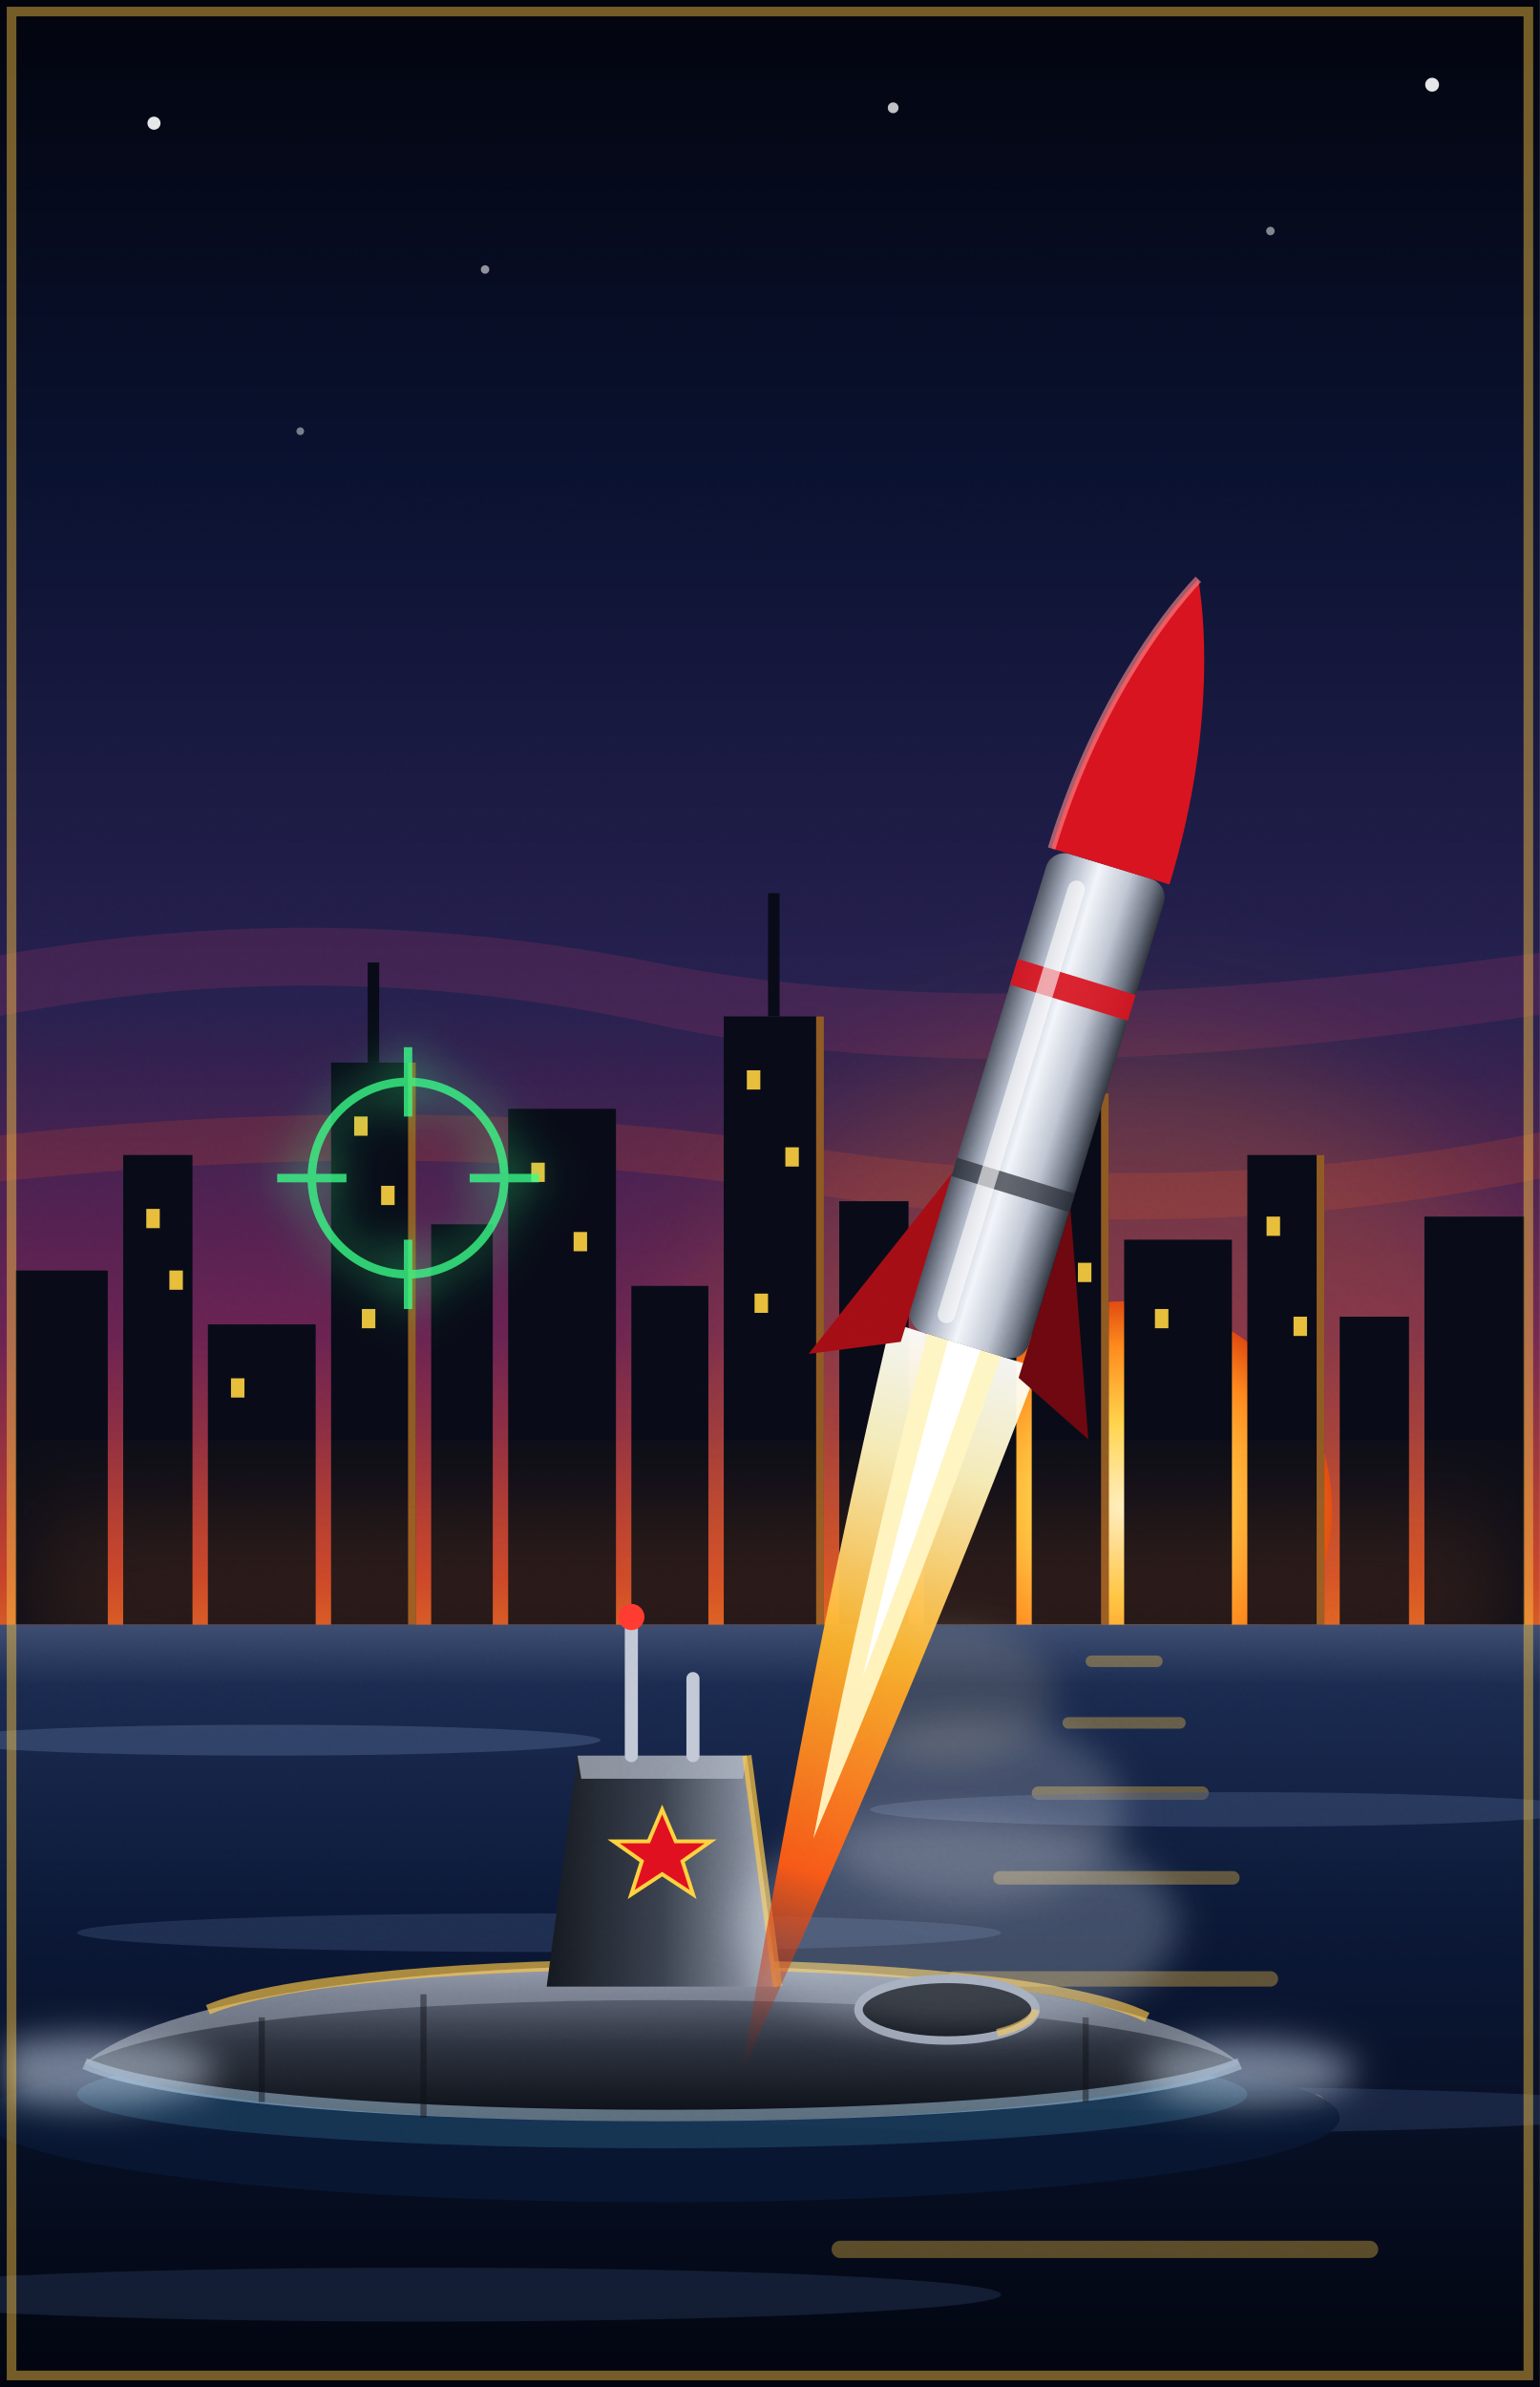
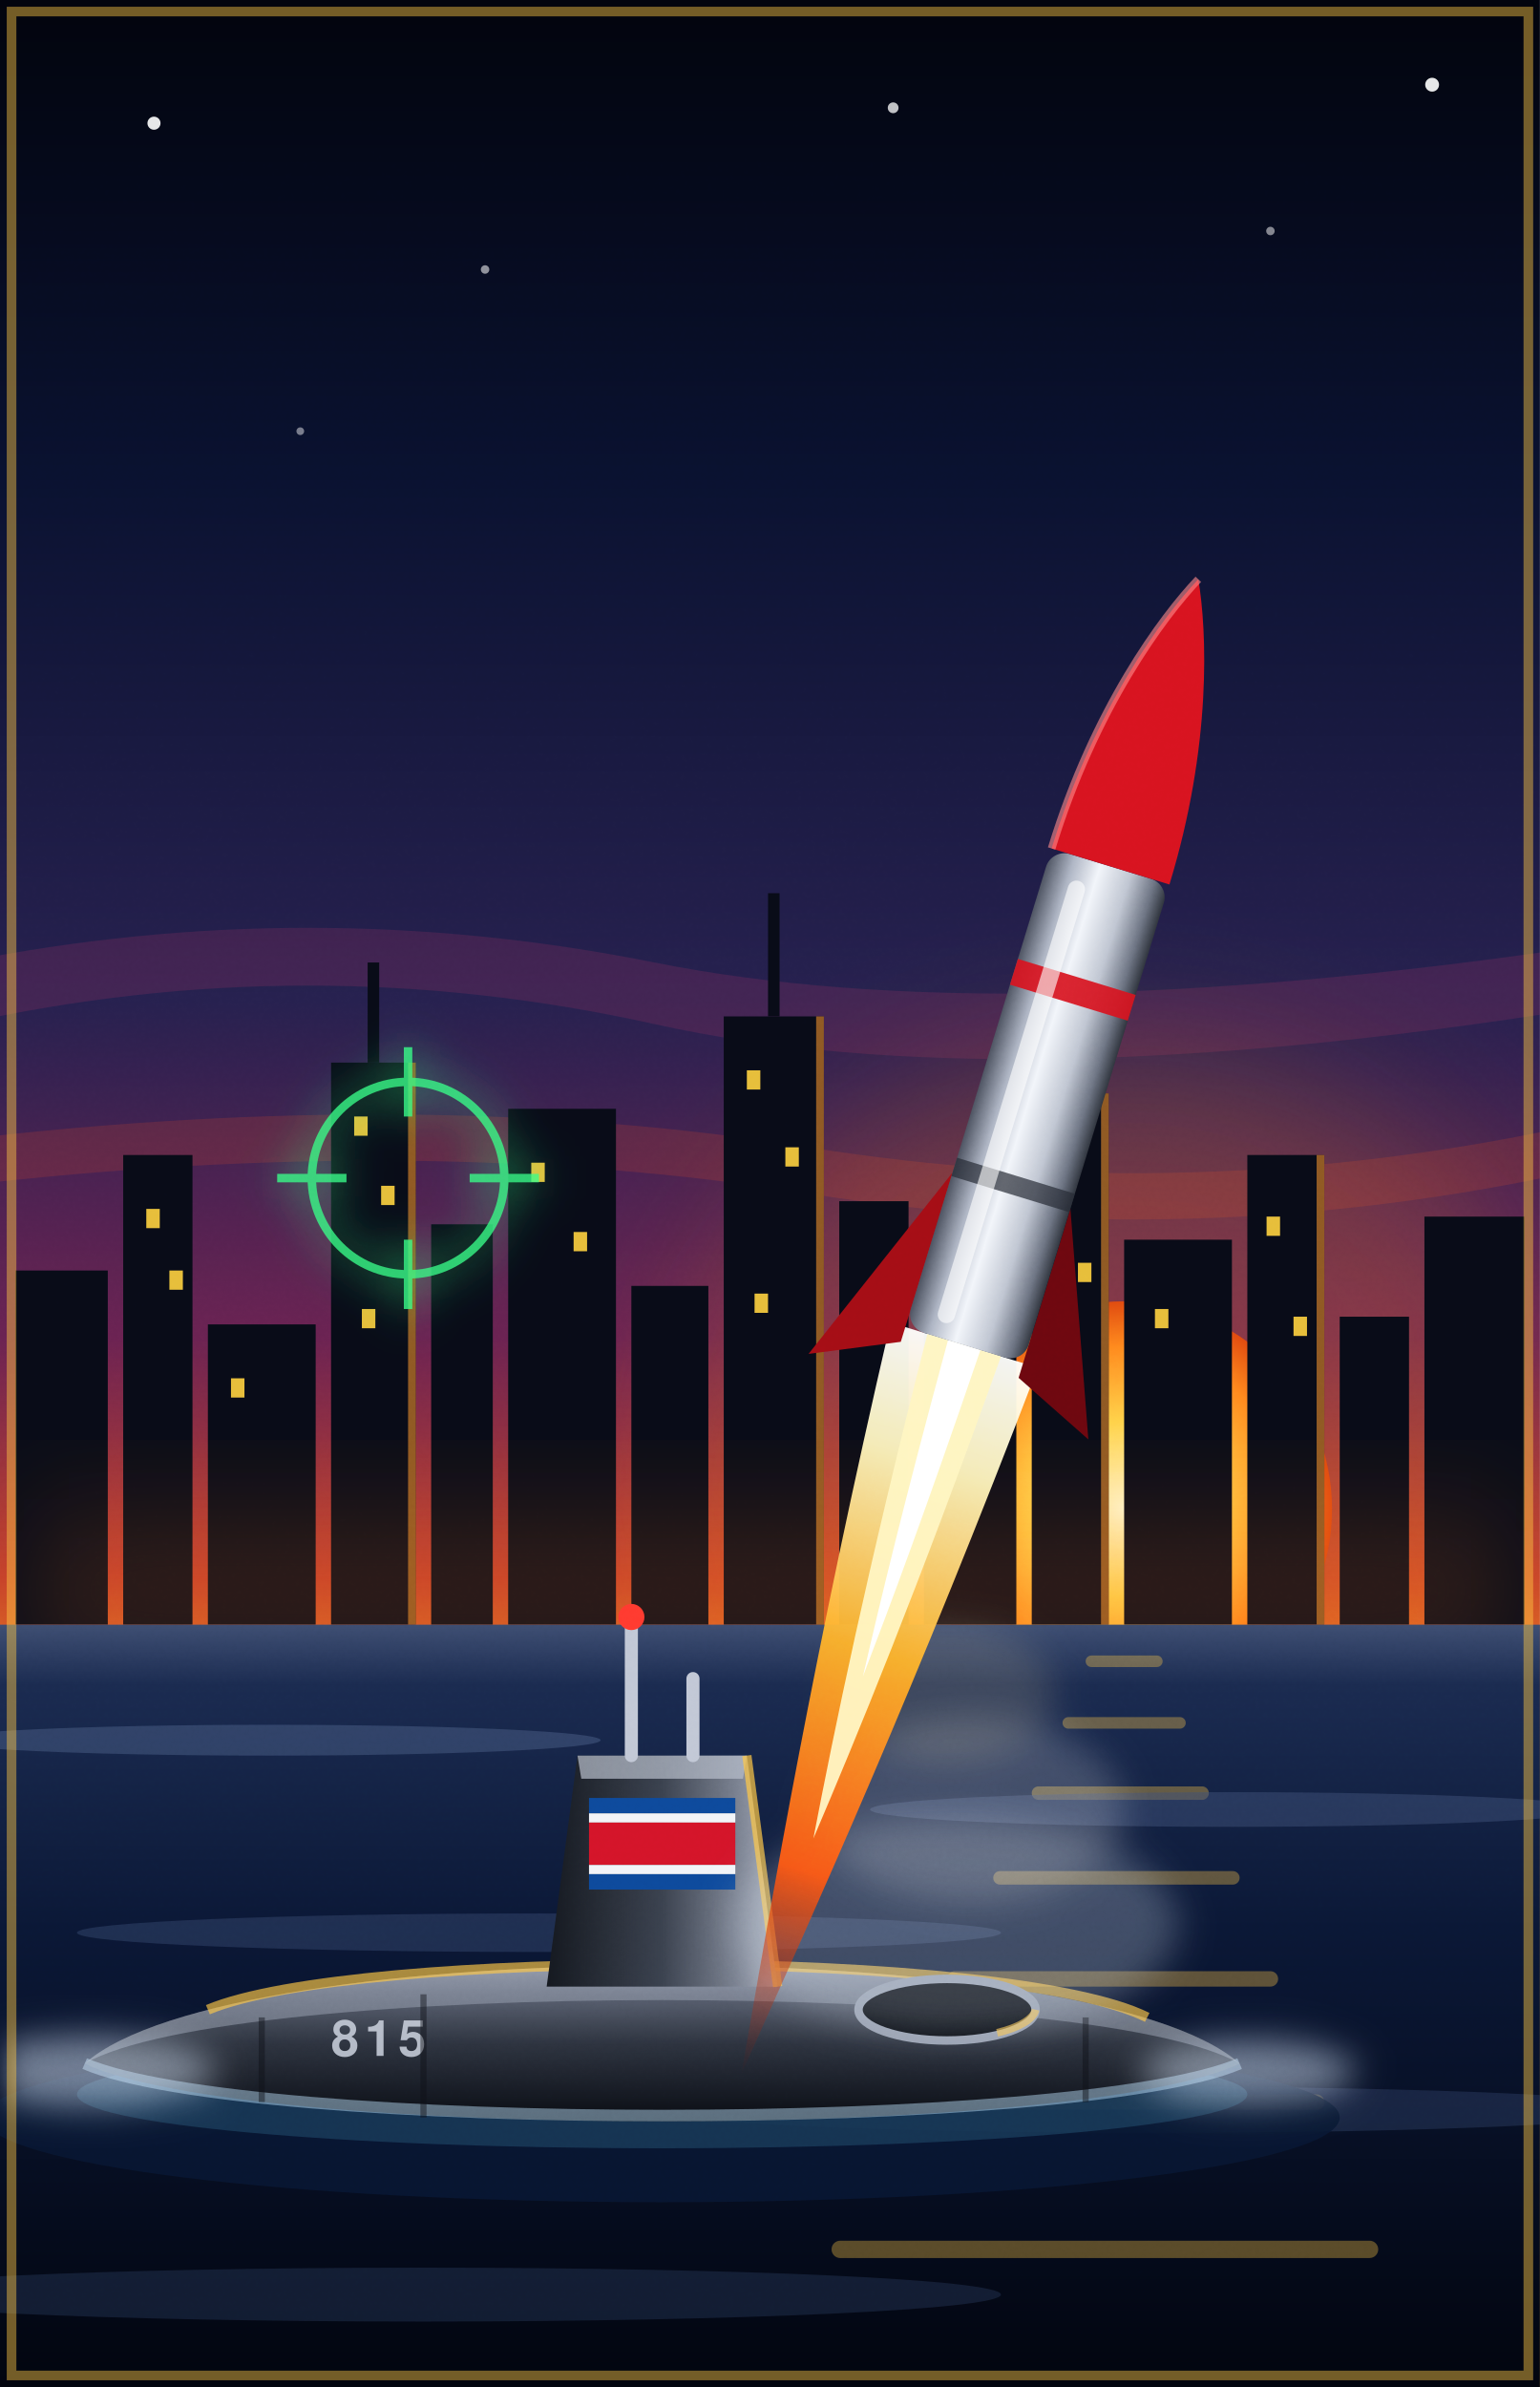
<svg xmlns="http://www.w3.org/2000/svg" viewBox="0 0 400 620" width="400" height="620" role="img" aria-label="Cabinet art: a submarine surfaced at dusk launching a missile, a city skyline on the horizon">
  <defs>
    <linearGradient id="dusk" x1="0" y1="0" x2="0" y2="1">
      <stop offset="0" stop-color="#02040D" />
      <stop offset=".2" stop-color="#0A1230" />
      <stop offset=".42" stop-color="#27214F" />
      <stop offset=".56" stop-color="#6B2352" />
      <stop offset=".66" stop-color="#C4402A" />
      <stop offset=".72" stop-color="#F08A1E" />
      <stop offset=".76" stop-color="#FFC745" />
    </linearGradient>
    <linearGradient id="water" x1="0" y1="0" x2="0" y2="1">
      <stop offset="0" stop-color="#3E4E72" />
      <stop offset=".08" stop-color="#1B2B50" />
      <stop offset=".4" stop-color="#0B1836" />
      <stop offset="1" stop-color="#02050F" />
    </linearGradient>
    <radialGradient id="sundisc" cx=".5" cy=".5" r=".5">
      <stop offset="0" stop-color="#FFF8CF" />
      <stop offset=".42" stop-color="#FFD24A" />
      <stop offset=".78" stop-color="#FF8A1E" />
      <stop offset="1" stop-color="#E04A10" />
    </radialGradient>
    <linearGradient id="subHull" x1="0" y1="0" x2="0" y2="1">
      <stop offset="0" stop-color="#8C93A4" />
      <stop offset=".18" stop-color="#5C6373" />
      <stop offset=".5" stop-color="#2E3440" />
      <stop offset=".82" stop-color="#171B24" />
      <stop offset="1" stop-color="#0A0D13" />
    </linearGradient>
    <linearGradient id="sailGrad" x1="0" y1="0" x2="1" y2="0">
      <stop offset="0" stop-color="#151920" />
      <stop offset=".5" stop-color="#3B424F" />
      <stop offset=".82" stop-color="#79808F" />
      <stop offset="1" stop-color="#A8AEBC" />
    </linearGradient>
    <linearGradient id="msBody" x1="0" y1="0" x2="1" y2="0">
      <stop offset="0" stop-color="#4E5462" />
      <stop offset=".2" stop-color="#AEB5C4" />
      <stop offset=".42" stop-color="#F2F5FA" />
      <stop offset=".68" stop-color="#C0C6D2" />
      <stop offset=".88" stop-color="#6E7584" />
      <stop offset="1" stop-color="#31363F" />
    </linearGradient>
    <linearGradient id="msFlame" x1="0" y1="0" x2="0" y2="1">
      <stop offset="0" stop-color="#FFFFFF" />
      <stop offset=".16" stop-color="#FFF6C0" />
      <stop offset=".42" stop-color="#FFB42A" />
      <stop offset=".72" stop-color="#FF5A14" />
      <stop offset="1" stop-color="#8E1206" stop-opacity="0" />
    </linearGradient>
    <filter id="mg" x="-70%" y="-70%" width="240%" height="240%">
      <feGaussianBlur stdDeviation="6" result="b" />
      <feMerge>
        <feMergeNode in="b" />
        <feMergeNode in="SourceGraphic" />
      </feMerge>
    </filter>
    <filter id="ms" x="-80%" y="-80%" width="260%" height="260%">
      <feGaussianBlur stdDeviation="18" />
    </filter>
    <filter id="spray" x="-60%" y="-60%" width="220%" height="220%">
      <feTurbulence type="fractalNoise" baseFrequency="1.1" numOctaves="3" seed="11" result="n" />
      <feDisplacementMap in="SourceGraphic" in2="n" scale="18" xChannelSelector="R" yChannelSelector="G" />
      <feGaussianBlur stdDeviation="4" />
    </filter>
    <filter id="grain2" x="0" y="0" width="100%" height="100%">
      <feTurbulence type="fractalNoise" baseFrequency=".85" numOctaves="4" seed="5" />
      <feColorMatrix type="saturate" values="0" />
    </filter>
  </defs>
  <rect width="400" height="620" fill="url(#dusk)" />
  <g fill="#FFFFFF">
    <circle cx="40" cy="32" r="1.7" opacity=".9" />
    <circle cx="126" cy="70" r="1.1" opacity=".55" />
    <circle cx="232" cy="28" r="1.4" opacity=".75" />
    <circle cx="330" cy="60" r="1.1" opacity=".5" />
    <circle cx="372" cy="22" r="1.8" opacity=".9" />
    <circle cx="78" cy="112" r="1" opacity=".45" />
  </g>
  <g opacity=".5">
    <path d="M-10 250 q90 -18 180 0 q90 18 240 -4 l0 16 q-150 24 -240 4 q-90 -20 -180 0Z" fill="#8A2E5E" opacity=".55" />
    <path d="M-10 296 q120 -14 220 2 q100 16 200 -6 l0 12 q-100 22 -200 6 q-100 -16 -220 -2Z" fill="#C4402A" opacity=".45" />
  </g>
  <circle cx="292" cy="392" r="120" fill="#FF8A1E" opacity=".20" filter="url(#ms)" />
  <circle cx="292" cy="392" r="54" fill="url(#sundisc)" />
  <g>
    <g fill="#090C18">
      <rect x="4" y="330" width="24" height="92" />
      <rect x="32" y="300" width="18" height="122" />
      <rect x="54" y="344" width="28" height="78" />
      <rect x="86" y="276" width="22" height="146" />
      <rect x="112" y="318" width="16" height="104" />
      <rect x="132" y="288" width="28" height="134" />
      <rect x="164" y="334" width="20" height="88" />
      <rect x="188" y="264" width="26" height="158" />
      <rect x="218" y="312" width="18" height="110" />
      <rect x="240" y="340" width="24" height="82" />
      <rect x="268" y="284" width="20" height="138" />
      <rect x="292" y="322" width="28" height="100" />
      <rect x="324" y="300" width="20" height="122" />
      <rect x="348" y="342" width="18" height="80" />
      <rect x="370" y="316" width="26" height="106" />
    </g>
    <g stroke="#090C18" stroke-width="3">
      <path d="M97 276 L97 250" />
      <path d="M201 264 L201 232" />
      <path d="M278 284 L278 262" />
    </g>
    <g fill="#FF9A2E" opacity=".55">
      <rect x="106" y="276" width="2" height="146" />
      <rect x="212" y="264" width="2" height="158" />
      <rect x="286" y="284" width="2" height="138" />
      <rect x="342" y="300" width="2" height="122" />
    </g>
    <g fill="#FFD23F" opacity=".9">
      <rect x="38" y="314" width="3.5" height="5" />
      <rect x="44" y="330" width="3.5" height="5" />
      <rect x="92" y="290" width="3.5" height="5" />
      <rect x="99" y="308" width="3.5" height="5" />
      <rect x="94" y="340" width="3.5" height="5" />
      <rect x="138" y="302" width="3.5" height="5" />
      <rect x="149" y="320" width="3.5" height="5" />
      <rect x="194" y="278" width="3.5" height="5" />
      <rect x="204" y="298" width="3.5" height="5" />
      <rect x="196" y="336" width="3.5" height="5" />
      <rect x="273" y="298" width="3.5" height="5" />
      <rect x="280" y="328" width="3.5" height="5" />
      <rect x="329" y="316" width="3.5" height="5" />
      <rect x="336" y="342" width="3.5" height="5" />
      <rect x="60" y="358" width="3.5" height="5" />
      <rect x="300" y="340" width="3.5" height="5" />
    </g>
  </g>
  <rect x="0" y="398" width="400" height="30" fill="#FF7A1A" opacity=".22" filter="url(#ms)" />
  <rect x="0" y="422" width="400" height="198" fill="url(#water)" />
  <g fill="#FFC745" opacity=".34">
    <rect x="282" y="430" width="20" height="3" rx="1.5" />
    <rect x="276" y="446" width="32" height="3" rx="1.5" />
    <rect x="268" y="464" width="46" height="3.5" rx="1.75" />
    <rect x="258" y="486" width="64" height="3.5" rx="1.75" />
    <rect x="246" y="512" width="86" height="4" rx="2" />
    <rect x="232" y="544" width="112" height="4" rx="2" />
    <rect x="216" y="582" width="142" height="4.5" rx="2.25" />
  </g>
  <g opacity=".5">
    <ellipse cx="70" cy="452" rx="86" ry="4" fill="#4A5D86" />
    <ellipse cx="320" cy="470" rx="94" ry="4.5" fill="#3E5077" />
    <ellipse cx="140" cy="502" rx="120" ry="5" fill="#33456B" />
    <ellipse cx="300" cy="548" rx="130" ry="6" fill="#2A3A5D" />
    <ellipse cx="110" cy="596" rx="150" ry="7" fill="#22314F" />
  </g>
  <g transform="translate(172 520)">
    <ellipse cx="0" cy="30" rx="176" ry="22" fill="#081733" opacity=".9" />
    <ellipse cx="0" cy="24" rx="152" ry="14" fill="#5FD0FF" opacity=".16" />
    <path d="M-150 16 C-112 -18 112 -18 150 16 C108 36 -108 36 -150 16Z" fill="url(#subHull)" />
    <path d="M-150 16 C-108 34 108 34 150 16" fill="none" stroke="#BFE4FF" stroke-width="3" opacity=".45" />
    <path d="M-150 16 C-112 -18 112 -18 150 16 C112 -6 -112 -6 -150 16Z" fill="#9BA3B4" opacity=".5" />
    <path d="M-118 2 C-80 -14 90 -14 126 4" fill="none" stroke="#FFC745" stroke-width="2.6" opacity=".65" />
    <path d="M-30 -4 L-22 -64 L22 -64 L30 -4Z" fill="url(#sailGrad)" />
    <path d="M-22 -64 L22 -64 L21 -58 L-21 -58Z" fill="#B7BDCA" opacity=".7" />
    <path d="M22 -64 L30 -4" stroke="#FFC745" stroke-width="2.4" opacity=".7" fill="none" />
    <g stroke="#C2C8D6" stroke-width="3.4" stroke-linecap="round">
      <path d="M-8 -64 L-8 -98" />
      <path d="M8 -64 L8 -84" />
    </g>
    <circle cx="-8" cy="-100" r="3.4" fill="#FF3B30" />
-     <g transform="translate(0 -38) scale(.4)">
-       <path d="M0 -30 L8.8 -9.3 31.5 -9.3 13.2 3.6 20.1 25.2 0 12 -20.1 25.2 -13.2 3.6 -31.5 -9.3 -8.8 -9.3Z" fill="#E01020" stroke="#FFD23F" stroke-width="2.5" />
-     </g>
+     <g transform="translate(0 -40)">
+       <rect x="-19" y="-13" width="38" height="4" fill="#0E4A9C" />
+       <rect x="-19" y="-9" width="38" height="2.4" fill="#F2F4F8" />
+       <rect x="-19" y="-6.6" width="38" height="11" fill="#D4152A" />
+       <rect x="-19" y="4.4" width="38" height="2.4" fill="#F2F4F8" />
+       <rect x="-19" y="6.8" width="38" height="4" fill="#0E4A9C" />
+     </g>
+     <text x="-86" y="14" font-family="Helvetica,Arial,sans-serif" font-size="13" font-weight="700" fill="#D6DCE8" opacity=".8" letter-spacing="1.5">815</text>
    <ellipse cx="74" cy="2" rx="23" ry="8" fill="#04070E" />
    <ellipse cx="74" cy="2" rx="23" ry="8" fill="none" stroke="#98A0B0" stroke-width="2.2" />
    <path d="M97 2 a23 8 0 0 1 -10 6" fill="none" stroke="#FFC745" stroke-width="2" opacity=".6" />
    <g stroke="#0D1017" opacity=".45" stroke-width="1.6">
      <path d="M-104 4 L-104 26" />
      <path d="M-62 -2 L-62 30" />
      <path d="M110 4 L110 26" />
    </g>
    <g filter="url(#spray)" opacity=".5">
      <ellipse cx="-150" cy="18" rx="34" ry="9" fill="#DCEBFF" />
      <ellipse cx="152" cy="18" rx="28" ry="8" fill="#DCEBFF" />
    </g>
  </g>
  <g filter="url(#spray)" opacity=".75">
    <ellipse cx="248" cy="500" rx="58" ry="28" fill="#D8E2F0" opacity=".35" />
    <ellipse cx="252" cy="470" rx="40" ry="24" fill="#FFFFFF" opacity=".26" />
    <ellipse cx="246" cy="440" rx="28" ry="18" fill="#FFE9B0" opacity=".2" />
  </g>
  <g transform="translate(268 292) rotate(17)">
    <g transform="translate(0 60)">
      <path d="M-20 0 C-14 88 -6 150 0 198 C6 150 14 88 20 0Z" fill="url(#msFlame)" opacity=".95" />
      <path d="M-10 0 C-7 64 -3 106 0 134 C3 106 7 64 10 0Z" fill="#FFF6C2" opacity=".95" />
      <path d="M-4.4 0 C-3 44 -1.4 70 0 90 C1.4 70 3 44 4.4 0Z" fill="#FFFFFF" />
    </g>
    <path d="M-16 18 L-38 74 L-16 64Z" fill="#A50E16" />
    <path d="M16 18 L38 74 L16 64Z" fill="#6E0810" />
    <rect x="-16" y="-70" width="32" height="130" rx="5" fill="url(#msBody)" />
    <path d="M-16 -70 C-16 -108 -6 -136 0 -148 C6 -136 16 -108 16 -70Z" fill="#D81420" />
    <path d="M-16 -70 C-16 -108 -6 -136 0 -148" fill="none" stroke="#FF8A8A" stroke-width="2" opacity=".6" />
    <rect x="-16" y="-40" width="32" height="7" fill="#D81420" opacity=".92" />
    <rect x="-16" y="14" width="32" height="5" fill="#262B34" opacity=".7" />
    <rect x="-9" y="-64" width="4.5" height="120" rx="2.25" fill="#FFFFFF" opacity=".6" />
  </g>
  <g stroke="#39FF88" stroke-width="2.2" fill="none" opacity=".8" filter="url(#mg)">
    <circle cx="106" cy="306" r="25" />
    <path d="M106 272 L106 290 M106 322 L106 340 M72 306 L90 306 M122 306 L140 306" />
  </g>
  <rect width="400" height="620" filter="url(#grain2)" opacity=".05" style="mix-blend-mode:overlay" />
  <rect x="3" y="3" width="394" height="614" fill="none" stroke="#FFC745" stroke-width="2.5" opacity=".45" />
</svg>
